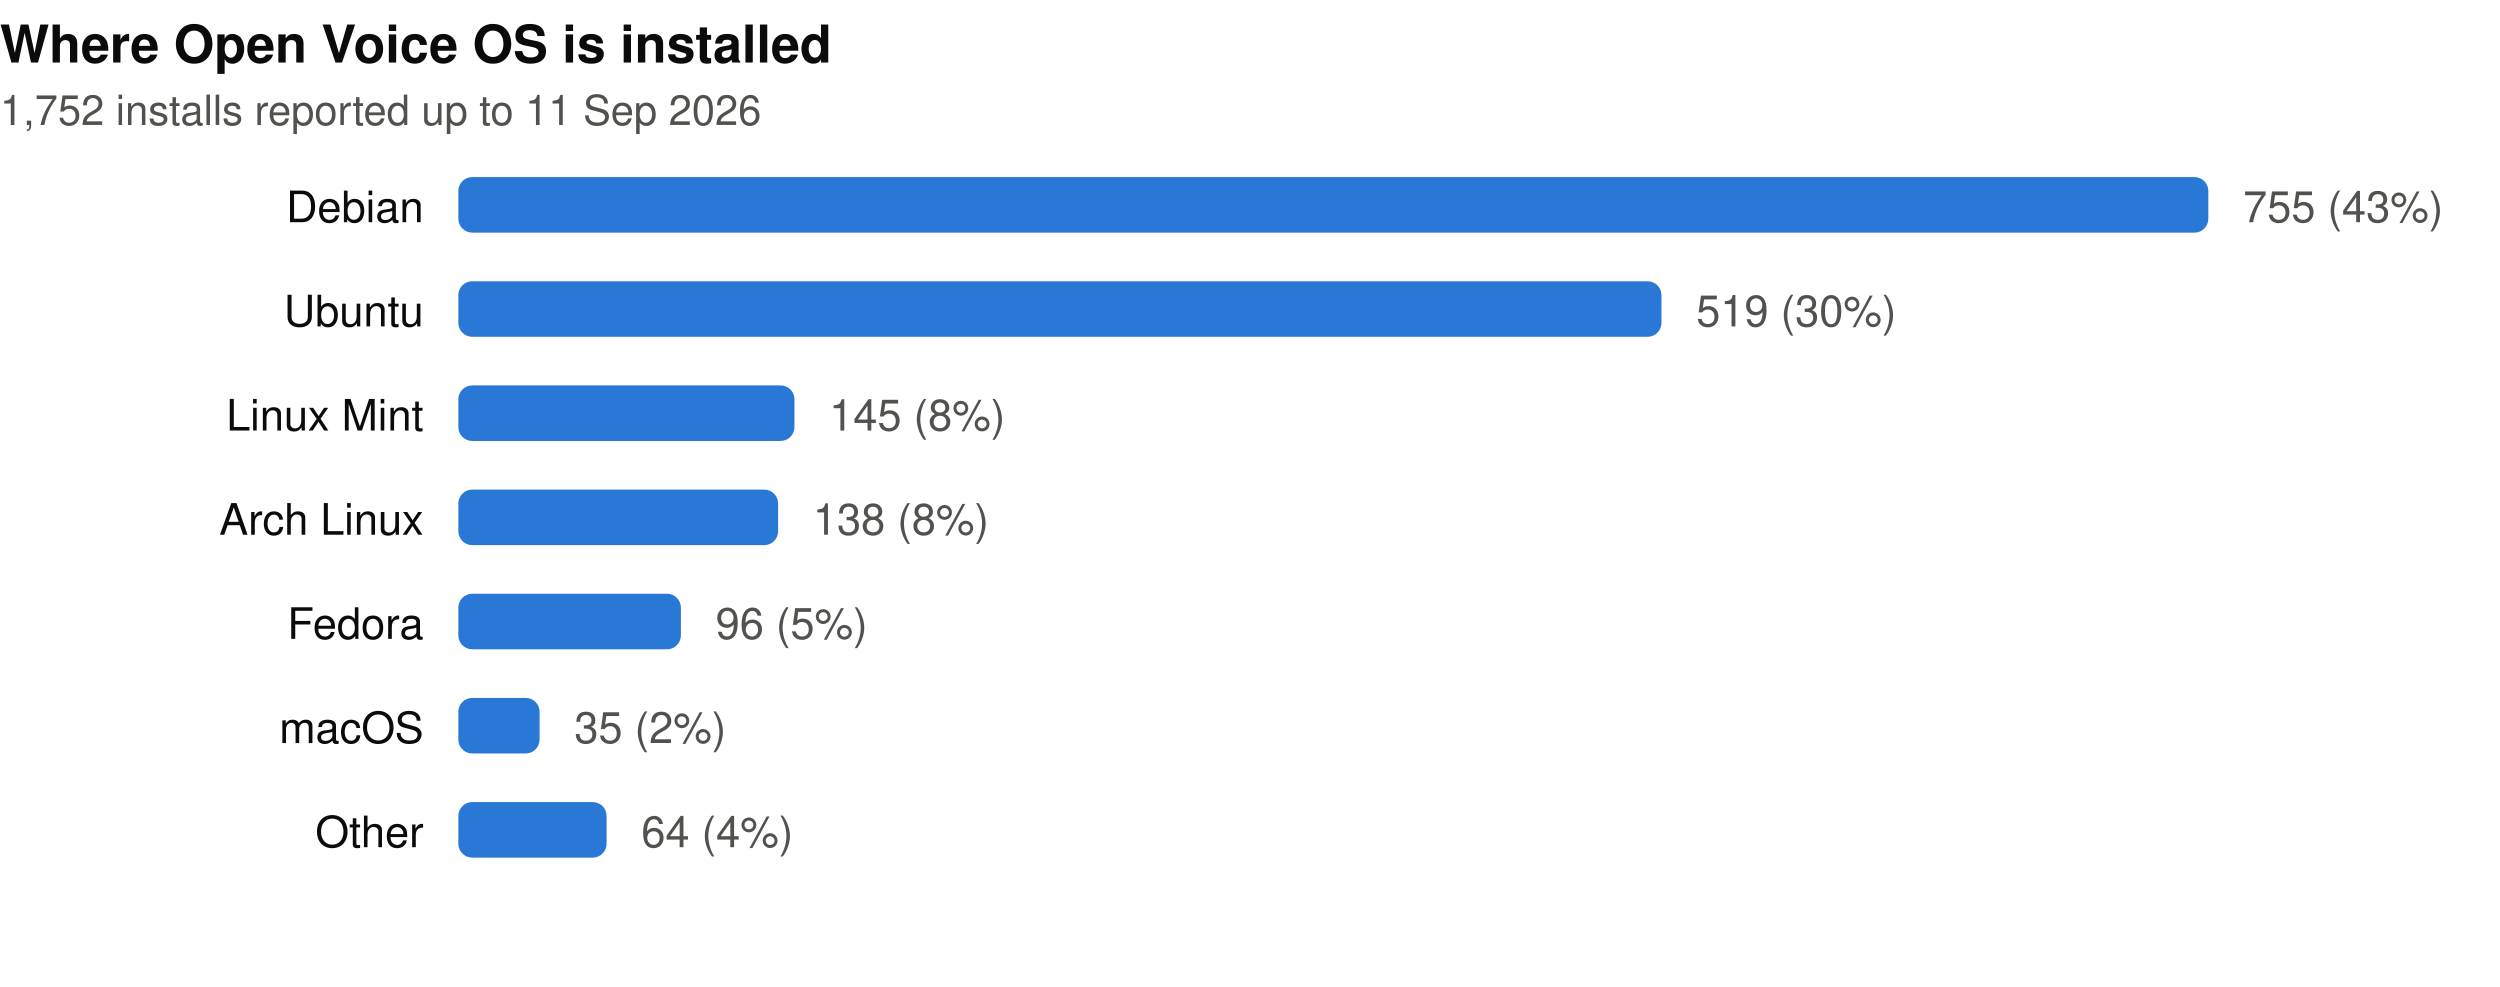
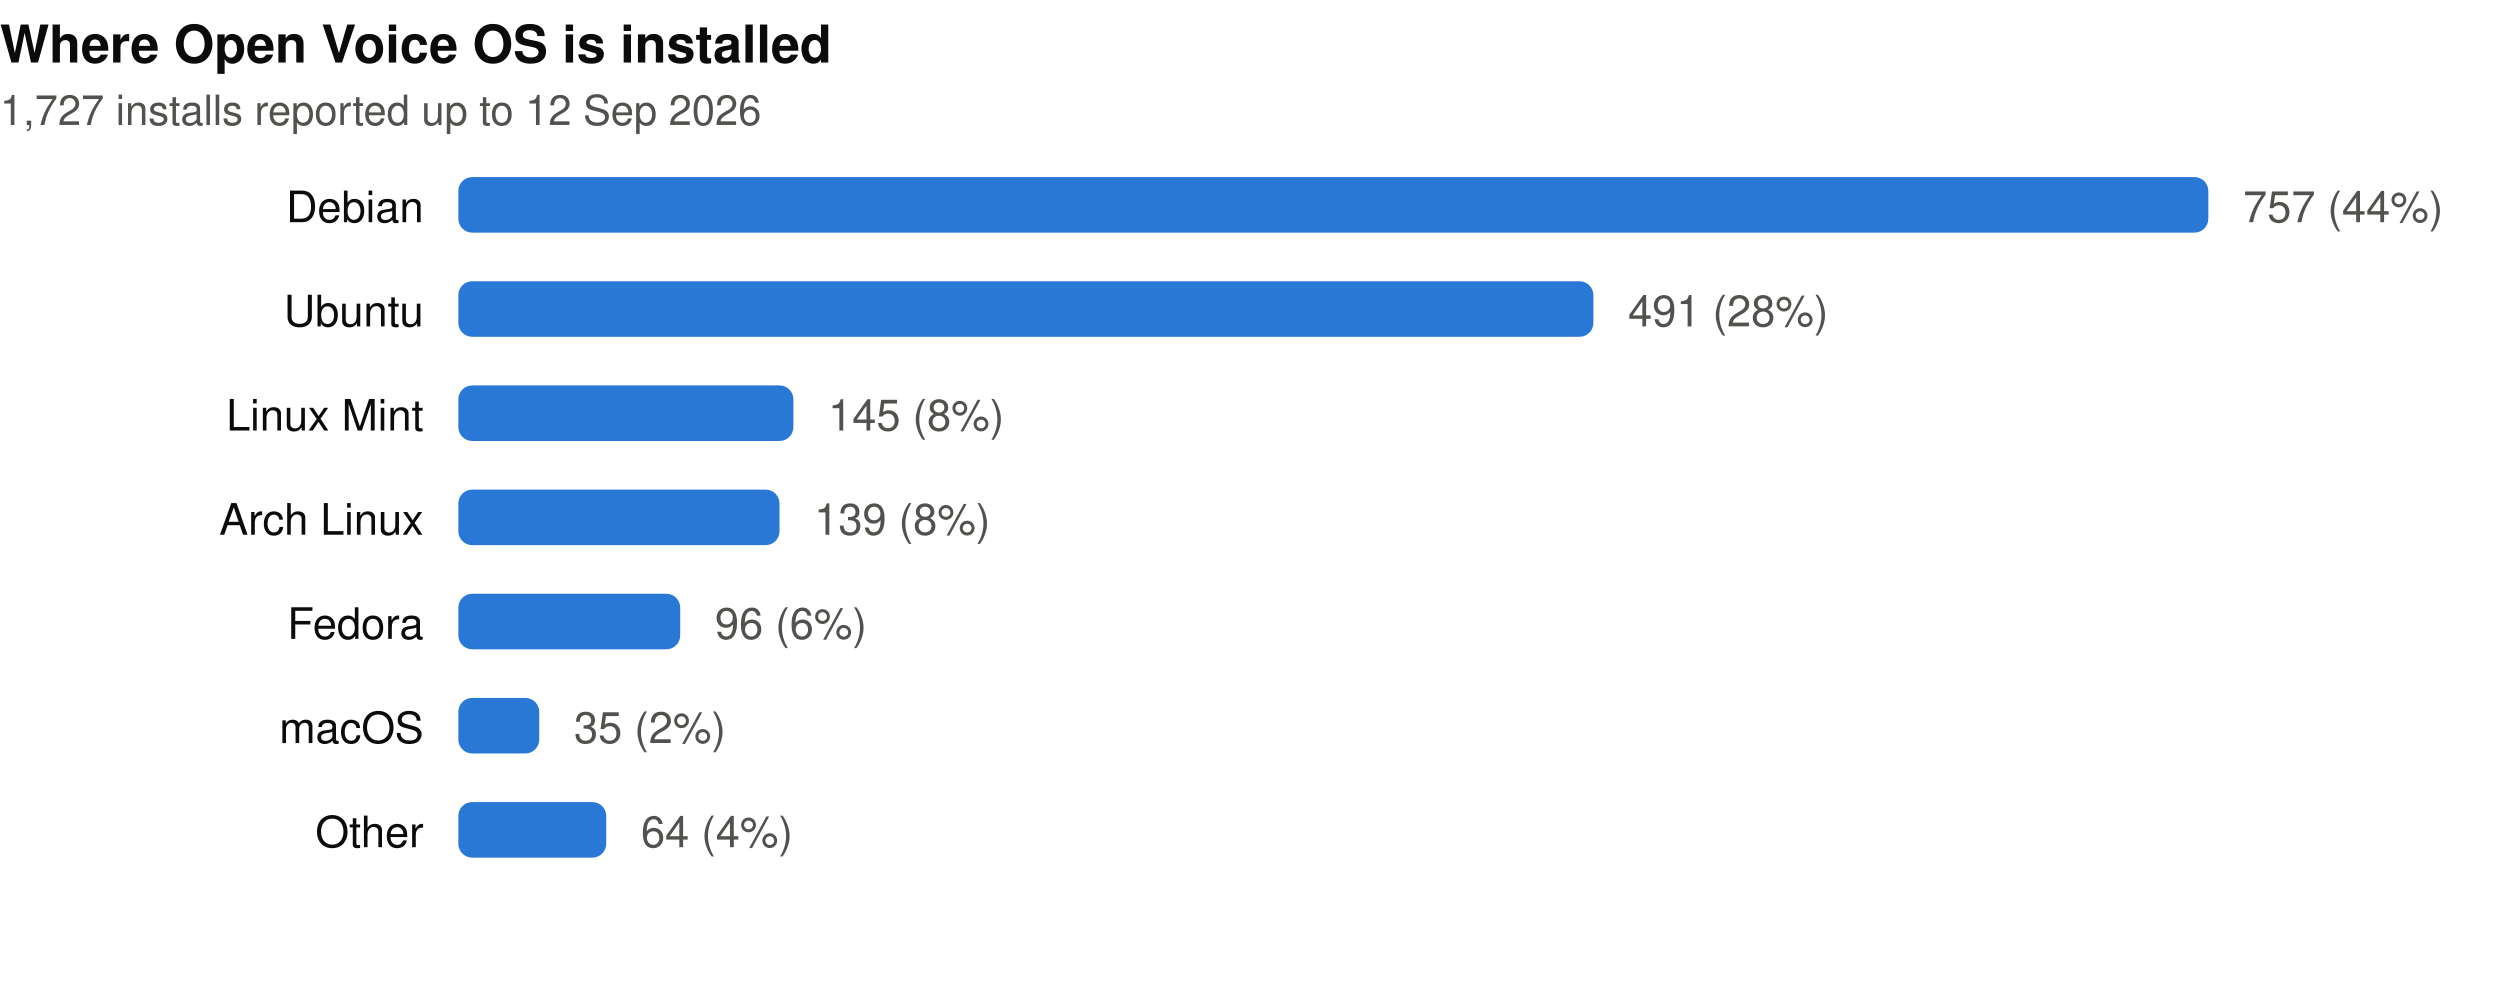
- <svg xmlns="http://www.w3.org/2000/svg" width="720" height="284" viewBox="0 0 720 284" role="img" aria-label="Where Open Voice OS is installed. 1,752 installs reported up to 11 Sep 2026">
+ <svg xmlns="http://www.w3.org/2000/svg" width="720" height="284" viewBox="0 0 720 284" role="img" aria-label="Where Open Voice OS is installed. 1,727 installs reported up to 12 Sep 2026">
  <text x="0" y="18" font-family="ui-sans-serif,-apple-system,BlinkMacSystemFont,'Segoe UI',Helvetica,Arial,sans-serif" font-size="15" font-weight="600" fill="#0b0b0b">Where Open Voice OS is installed</text>
-   <text x="0" y="36" font-family="ui-sans-serif,-apple-system,BlinkMacSystemFont,'Segoe UI',Helvetica,Arial,sans-serif" font-size="12" fill="#52514e">1,752 installs reported up to 11 Sep 2026</text>
+   <text x="0" y="36" font-family="ui-sans-serif,-apple-system,BlinkMacSystemFont,'Segoe UI',Helvetica,Arial,sans-serif" font-size="12" fill="#52514e">1,727 installs reported up to 12 Sep 2026</text>
  <text x="122" y="64.0" text-anchor="end" font-family="ui-sans-serif,-apple-system,BlinkMacSystemFont,'Segoe UI',Helvetica,Arial,sans-serif" font-size="12.5" fill="#0b0b0b">Debian</text>
  <rect x="132" y="51.0" width="504.0" height="16" rx="4" fill="#2a78d6" />
-   <text x="646.0" y="64.0" font-family="ui-sans-serif,-apple-system,BlinkMacSystemFont,'Segoe UI',Helvetica,Arial,sans-serif" font-size="12.5" fill="#52514e">755 (43%)</text>
+   <text x="646.0" y="64.0" font-family="ui-sans-serif,-apple-system,BlinkMacSystemFont,'Segoe UI',Helvetica,Arial,sans-serif" font-size="12.5" fill="#52514e">757 (44%)</text>
  <text x="122" y="94.0" text-anchor="end" font-family="ui-sans-serif,-apple-system,BlinkMacSystemFont,'Segoe UI',Helvetica,Arial,sans-serif" font-size="12.5" fill="#0b0b0b">Ubuntu</text>
-   <rect x="132" y="81.0" width="346.5" height="16" rx="4" fill="#2a78d6" />
-   <text x="488.5" y="94.0" font-family="ui-sans-serif,-apple-system,BlinkMacSystemFont,'Segoe UI',Helvetica,Arial,sans-serif" font-size="12.5" fill="#52514e">519 (30%)</text>
+   <rect x="132" y="81.0" width="326.9" height="16" rx="4" fill="#2a78d6" />
+   <text x="468.9" y="94.0" font-family="ui-sans-serif,-apple-system,BlinkMacSystemFont,'Segoe UI',Helvetica,Arial,sans-serif" font-size="12.5" fill="#52514e">491 (28%)</text>
  <text x="122" y="124.0" text-anchor="end" font-family="ui-sans-serif,-apple-system,BlinkMacSystemFont,'Segoe UI',Helvetica,Arial,sans-serif" font-size="12.5" fill="#0b0b0b">Linux Mint</text>
-   <rect x="132" y="111.0" width="96.8" height="16" rx="4" fill="#2a78d6" />
-   <text x="238.8" y="124.0" font-family="ui-sans-serif,-apple-system,BlinkMacSystemFont,'Segoe UI',Helvetica,Arial,sans-serif" font-size="12.5" fill="#52514e">145 (8%)</text>
+   <rect x="132" y="111.0" width="96.5" height="16" rx="4" fill="#2a78d6" />
+   <text x="238.5" y="124.0" font-family="ui-sans-serif,-apple-system,BlinkMacSystemFont,'Segoe UI',Helvetica,Arial,sans-serif" font-size="12.5" fill="#52514e">145 (8%)</text>
  <text x="122" y="154.0" text-anchor="end" font-family="ui-sans-serif,-apple-system,BlinkMacSystemFont,'Segoe UI',Helvetica,Arial,sans-serif" font-size="12.5" fill="#0b0b0b">Arch Linux</text>
-   <rect x="132" y="141.0" width="92.1" height="16" rx="4" fill="#2a78d6" />
-   <text x="234.1" y="154.0" font-family="ui-sans-serif,-apple-system,BlinkMacSystemFont,'Segoe UI',Helvetica,Arial,sans-serif" font-size="12.5" fill="#52514e">138 (8%)</text>
+   <rect x="132" y="141.0" width="92.5" height="16" rx="4" fill="#2a78d6" />
+   <text x="234.5" y="154.0" font-family="ui-sans-serif,-apple-system,BlinkMacSystemFont,'Segoe UI',Helvetica,Arial,sans-serif" font-size="12.5" fill="#52514e">139 (8%)</text>
  <text x="122" y="184.0" text-anchor="end" font-family="ui-sans-serif,-apple-system,BlinkMacSystemFont,'Segoe UI',Helvetica,Arial,sans-serif" font-size="12.5" fill="#0b0b0b">Fedora</text>
-   <rect x="132" y="171.0" width="64.1" height="16" rx="4" fill="#2a78d6" />
-   <text x="206.1" y="184.0" font-family="ui-sans-serif,-apple-system,BlinkMacSystemFont,'Segoe UI',Helvetica,Arial,sans-serif" font-size="12.5" fill="#52514e">96 (5%)</text>
+   <rect x="132" y="171.0" width="63.9" height="16" rx="4" fill="#2a78d6" />
+   <text x="205.9" y="184.0" font-family="ui-sans-serif,-apple-system,BlinkMacSystemFont,'Segoe UI',Helvetica,Arial,sans-serif" font-size="12.5" fill="#52514e">96 (6%)</text>
  <text x="122" y="214.0" text-anchor="end" font-family="ui-sans-serif,-apple-system,BlinkMacSystemFont,'Segoe UI',Helvetica,Arial,sans-serif" font-size="12.5" fill="#0b0b0b">macOS</text>
-   <rect x="132" y="201.0" width="23.4" height="16" rx="4" fill="#2a78d6" />
-   <text x="165.4" y="214.0" font-family="ui-sans-serif,-apple-system,BlinkMacSystemFont,'Segoe UI',Helvetica,Arial,sans-serif" font-size="12.5" fill="#52514e">35 (2%)</text>
+   <rect x="132" y="201.0" width="23.3" height="16" rx="4" fill="#2a78d6" />
+   <text x="165.3" y="214.0" font-family="ui-sans-serif,-apple-system,BlinkMacSystemFont,'Segoe UI',Helvetica,Arial,sans-serif" font-size="12.5" fill="#52514e">35 (2%)</text>
  <text x="122" y="244.0" text-anchor="end" font-family="ui-sans-serif,-apple-system,BlinkMacSystemFont,'Segoe UI',Helvetica,Arial,sans-serif" font-size="12.5" fill="#0b0b0b">Other</text>
-   <rect x="132" y="231.0" width="42.7" height="16" rx="4" fill="#2a78d6" />
-   <text x="184.7" y="244.0" font-family="ui-sans-serif,-apple-system,BlinkMacSystemFont,'Segoe UI',Helvetica,Arial,sans-serif" font-size="12.5" fill="#52514e">64 (4%)</text>
+   <rect x="132" y="231.0" width="42.6" height="16" rx="4" fill="#2a78d6" />
+   <text x="184.6" y="244.0" font-family="ui-sans-serif,-apple-system,BlinkMacSystemFont,'Segoe UI',Helvetica,Arial,sans-serif" font-size="12.5" fill="#52514e">64 (4%)</text>
</svg>
